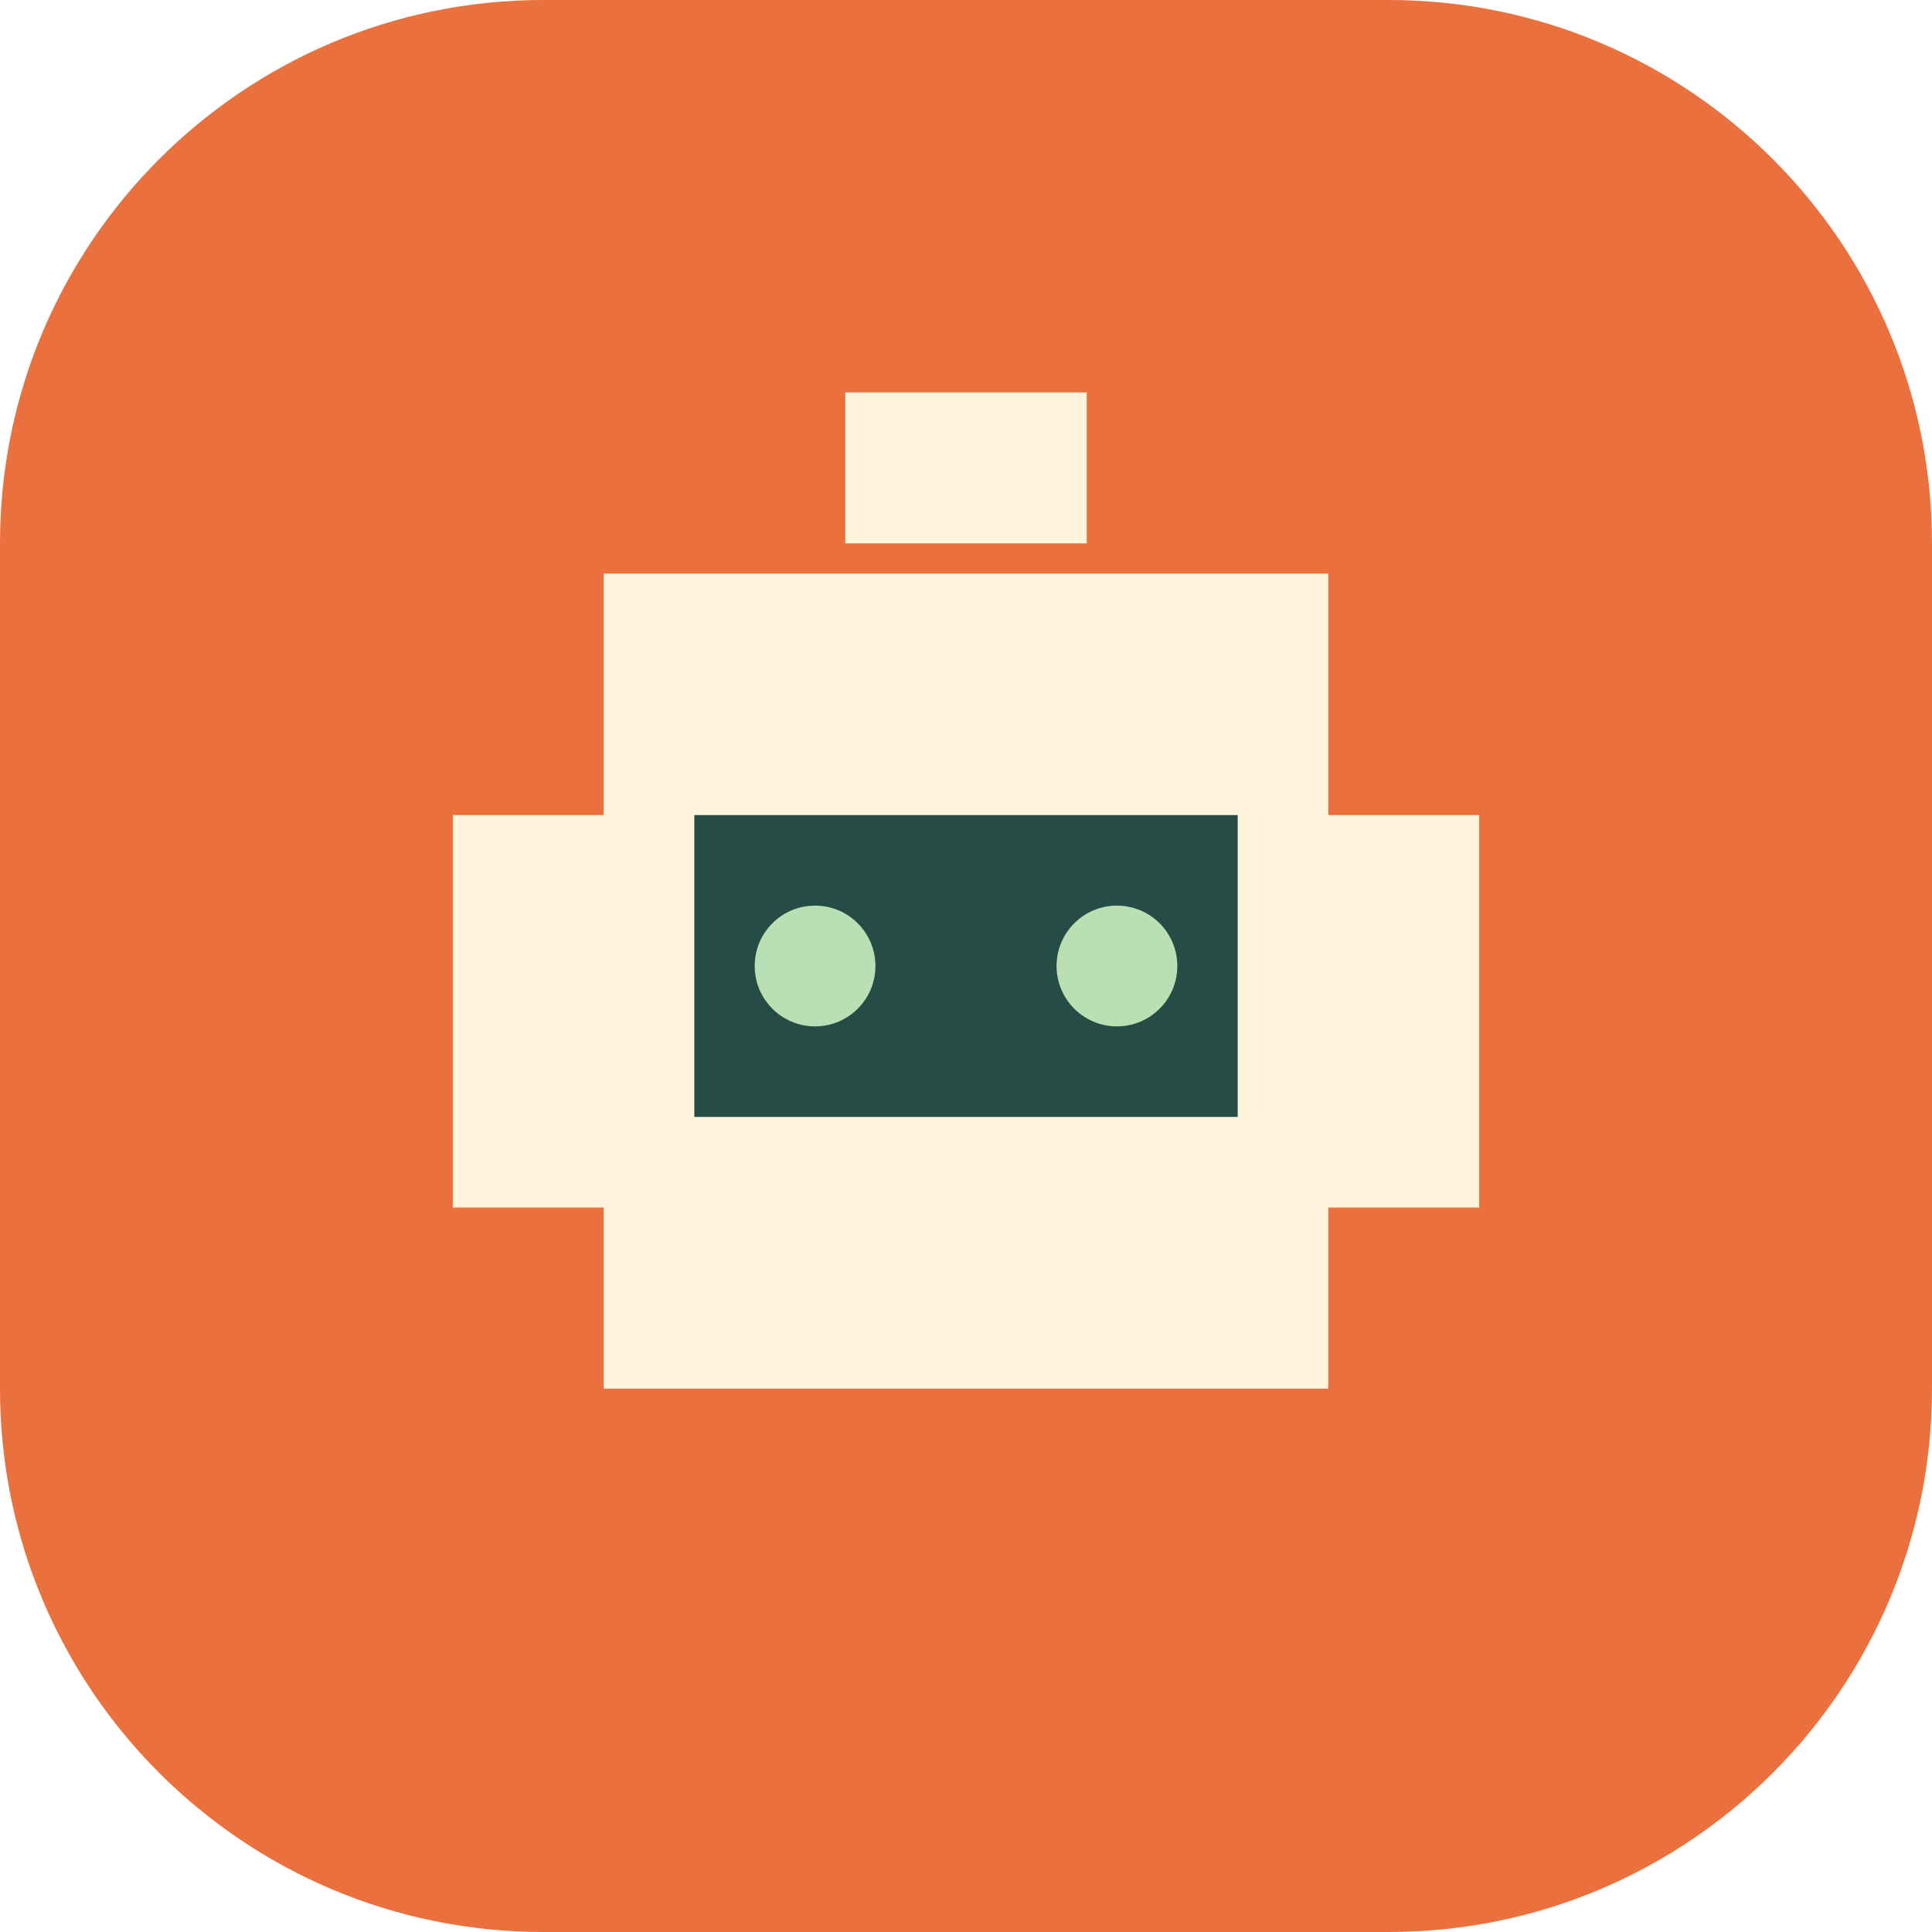
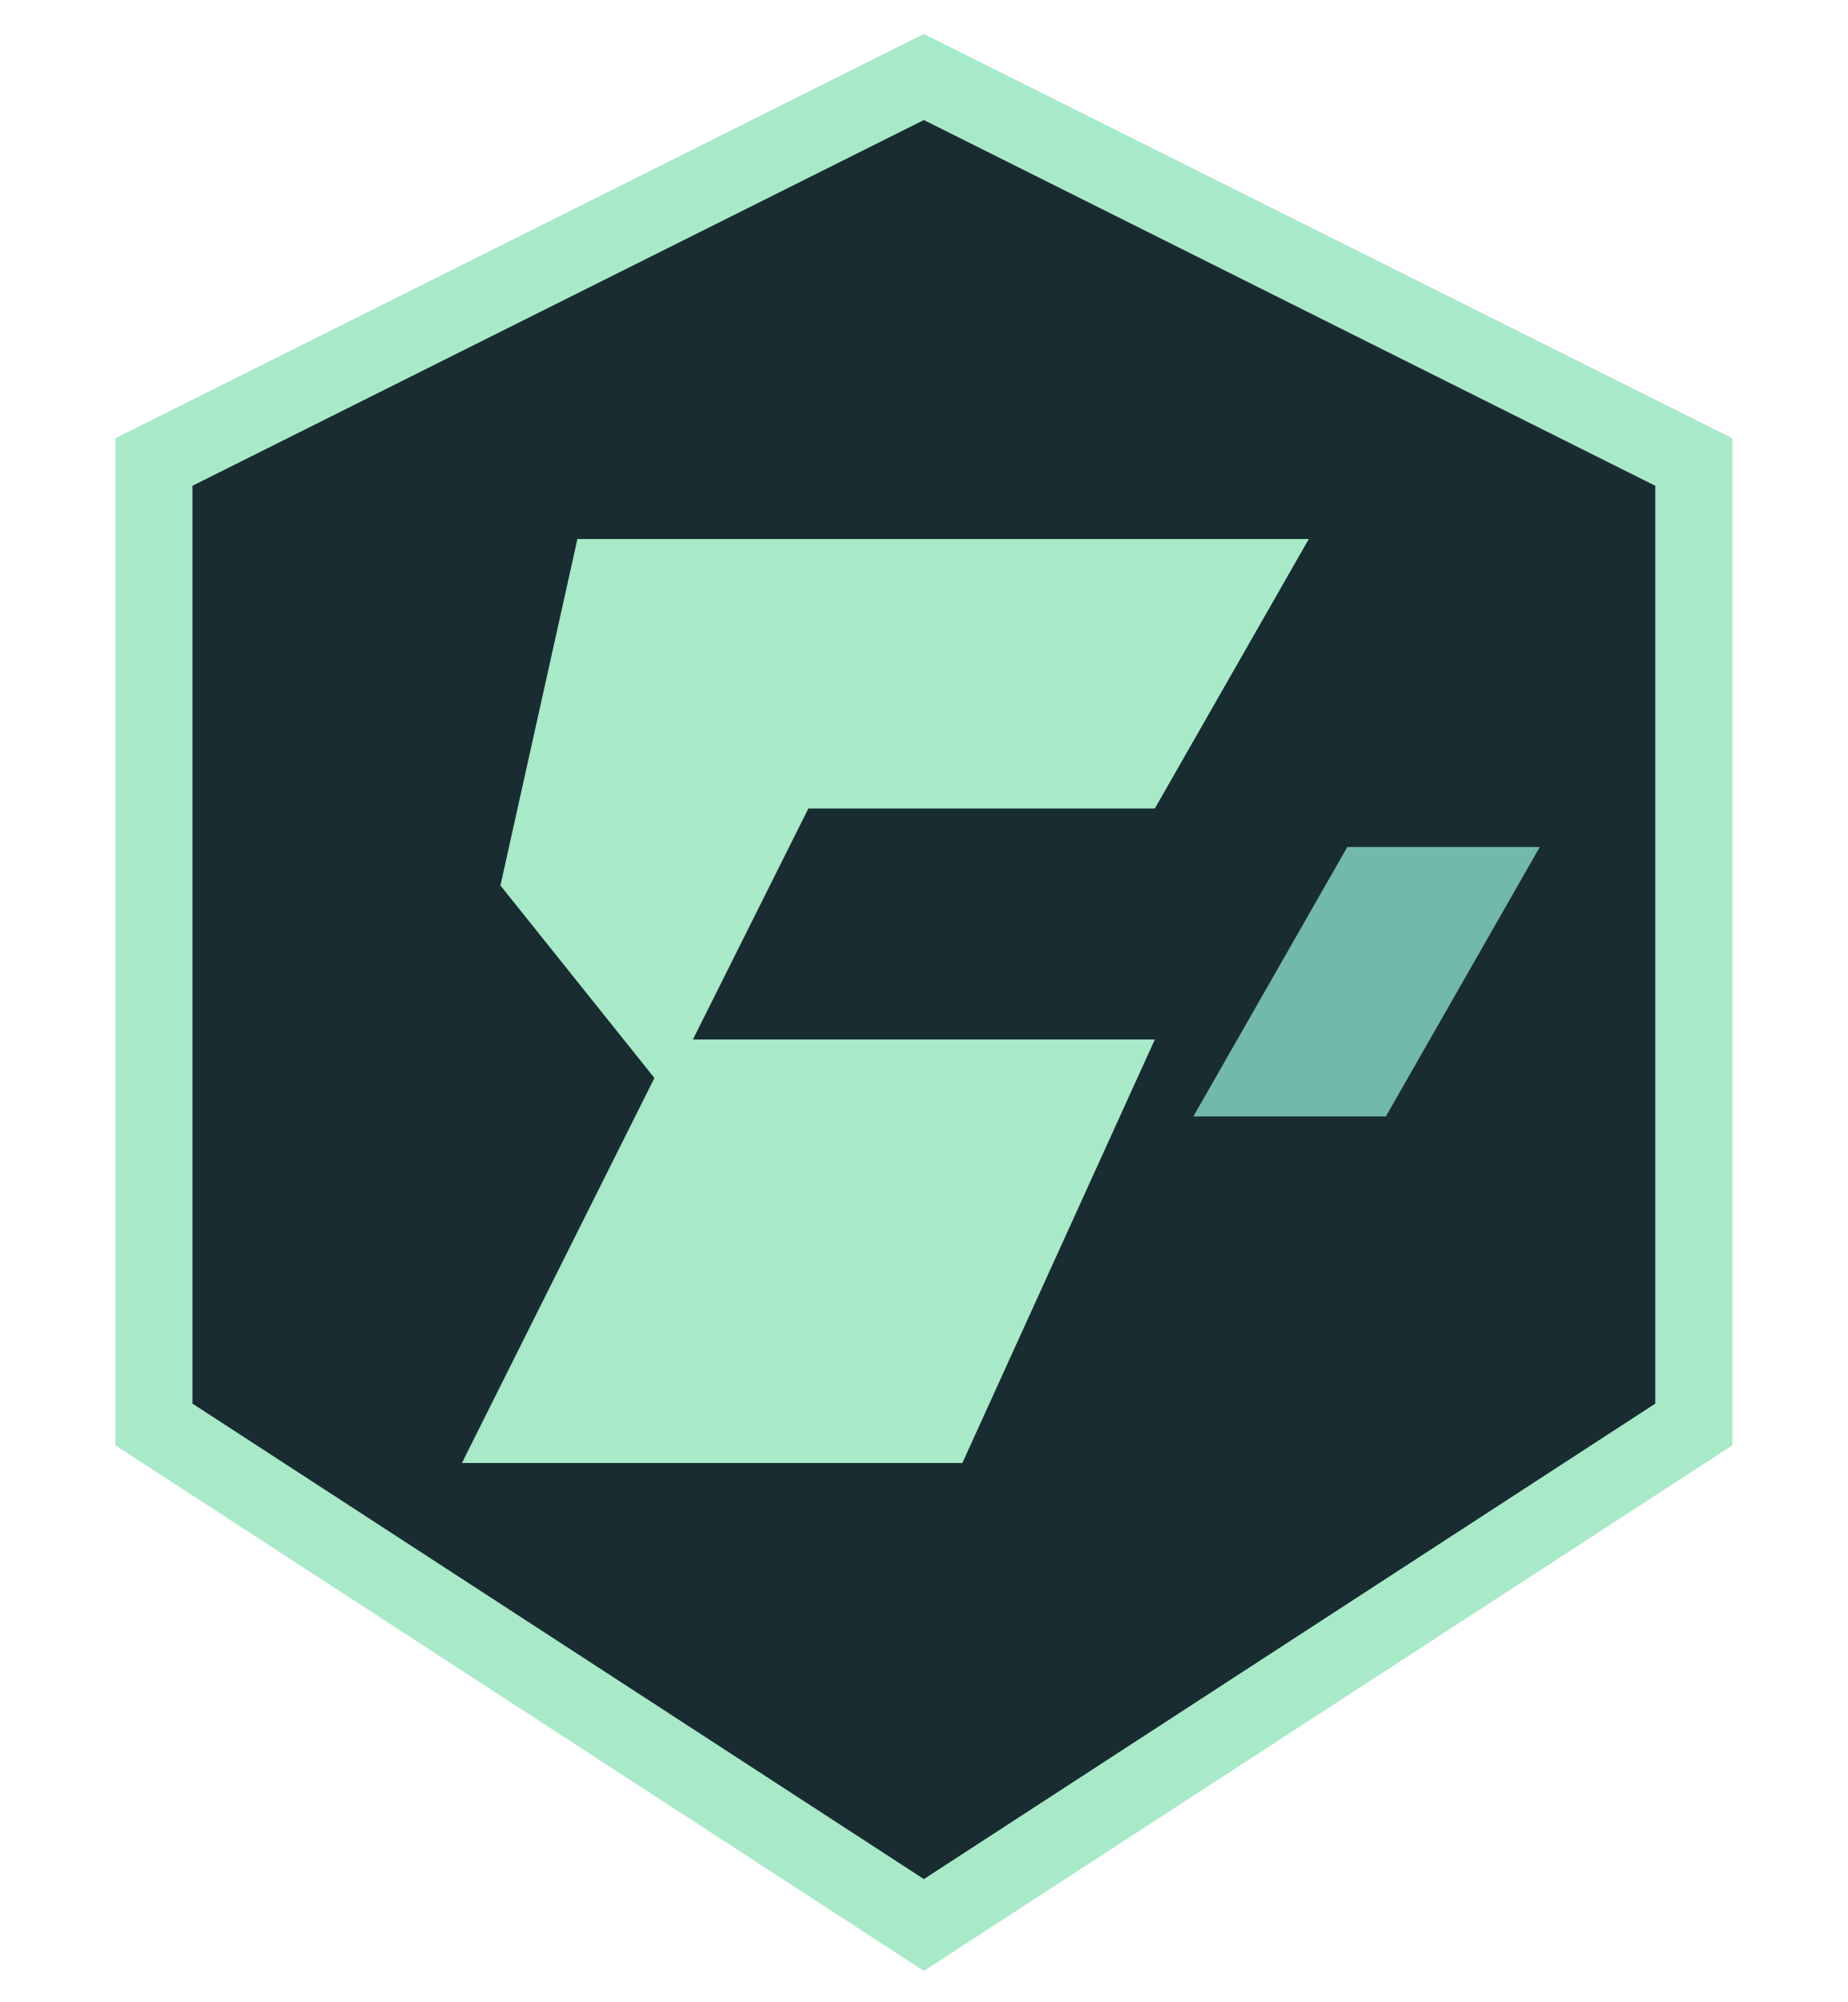
- <svg xmlns="http://www.w3.org/2000/svg" viewBox="0 0 64 64">
-   <rect width="64" height="64" rx="18" fill="#ea713e" />
-   <path d="M20 19h24v27H20z" fill="#fff5dc" />
-   <path d="M15 27h34v13H15z" fill="#fff5dc" />
-   <path d="M23 27h18v10H23z" fill="#254c45" />
-   <circle cx="27" cy="32" r="2" fill="#bbdfb4" />
-   <circle cx="37" cy="32" r="2" fill="#bbdfb4" />
-   <path d="M28 18v-5h8v5" fill="#fff5dc" />
+ <svg xmlns="http://www.w3.org/2000/svg" viewBox="0 0 48 52">
+   <path d="M24 2 44 12v25L24 50 4 37V12z" fill="#182c31" stroke="#a8e9c7" stroke-width="2" />
+   <path d="M15 14h19l-4 7H21l-3 6h12l-5 11H12l5-10-4-5z" fill="#a8e9c7" />
+   <path d="m31 29 4-7h5l-4 7z" fill="#72b9ab" />
</svg>
